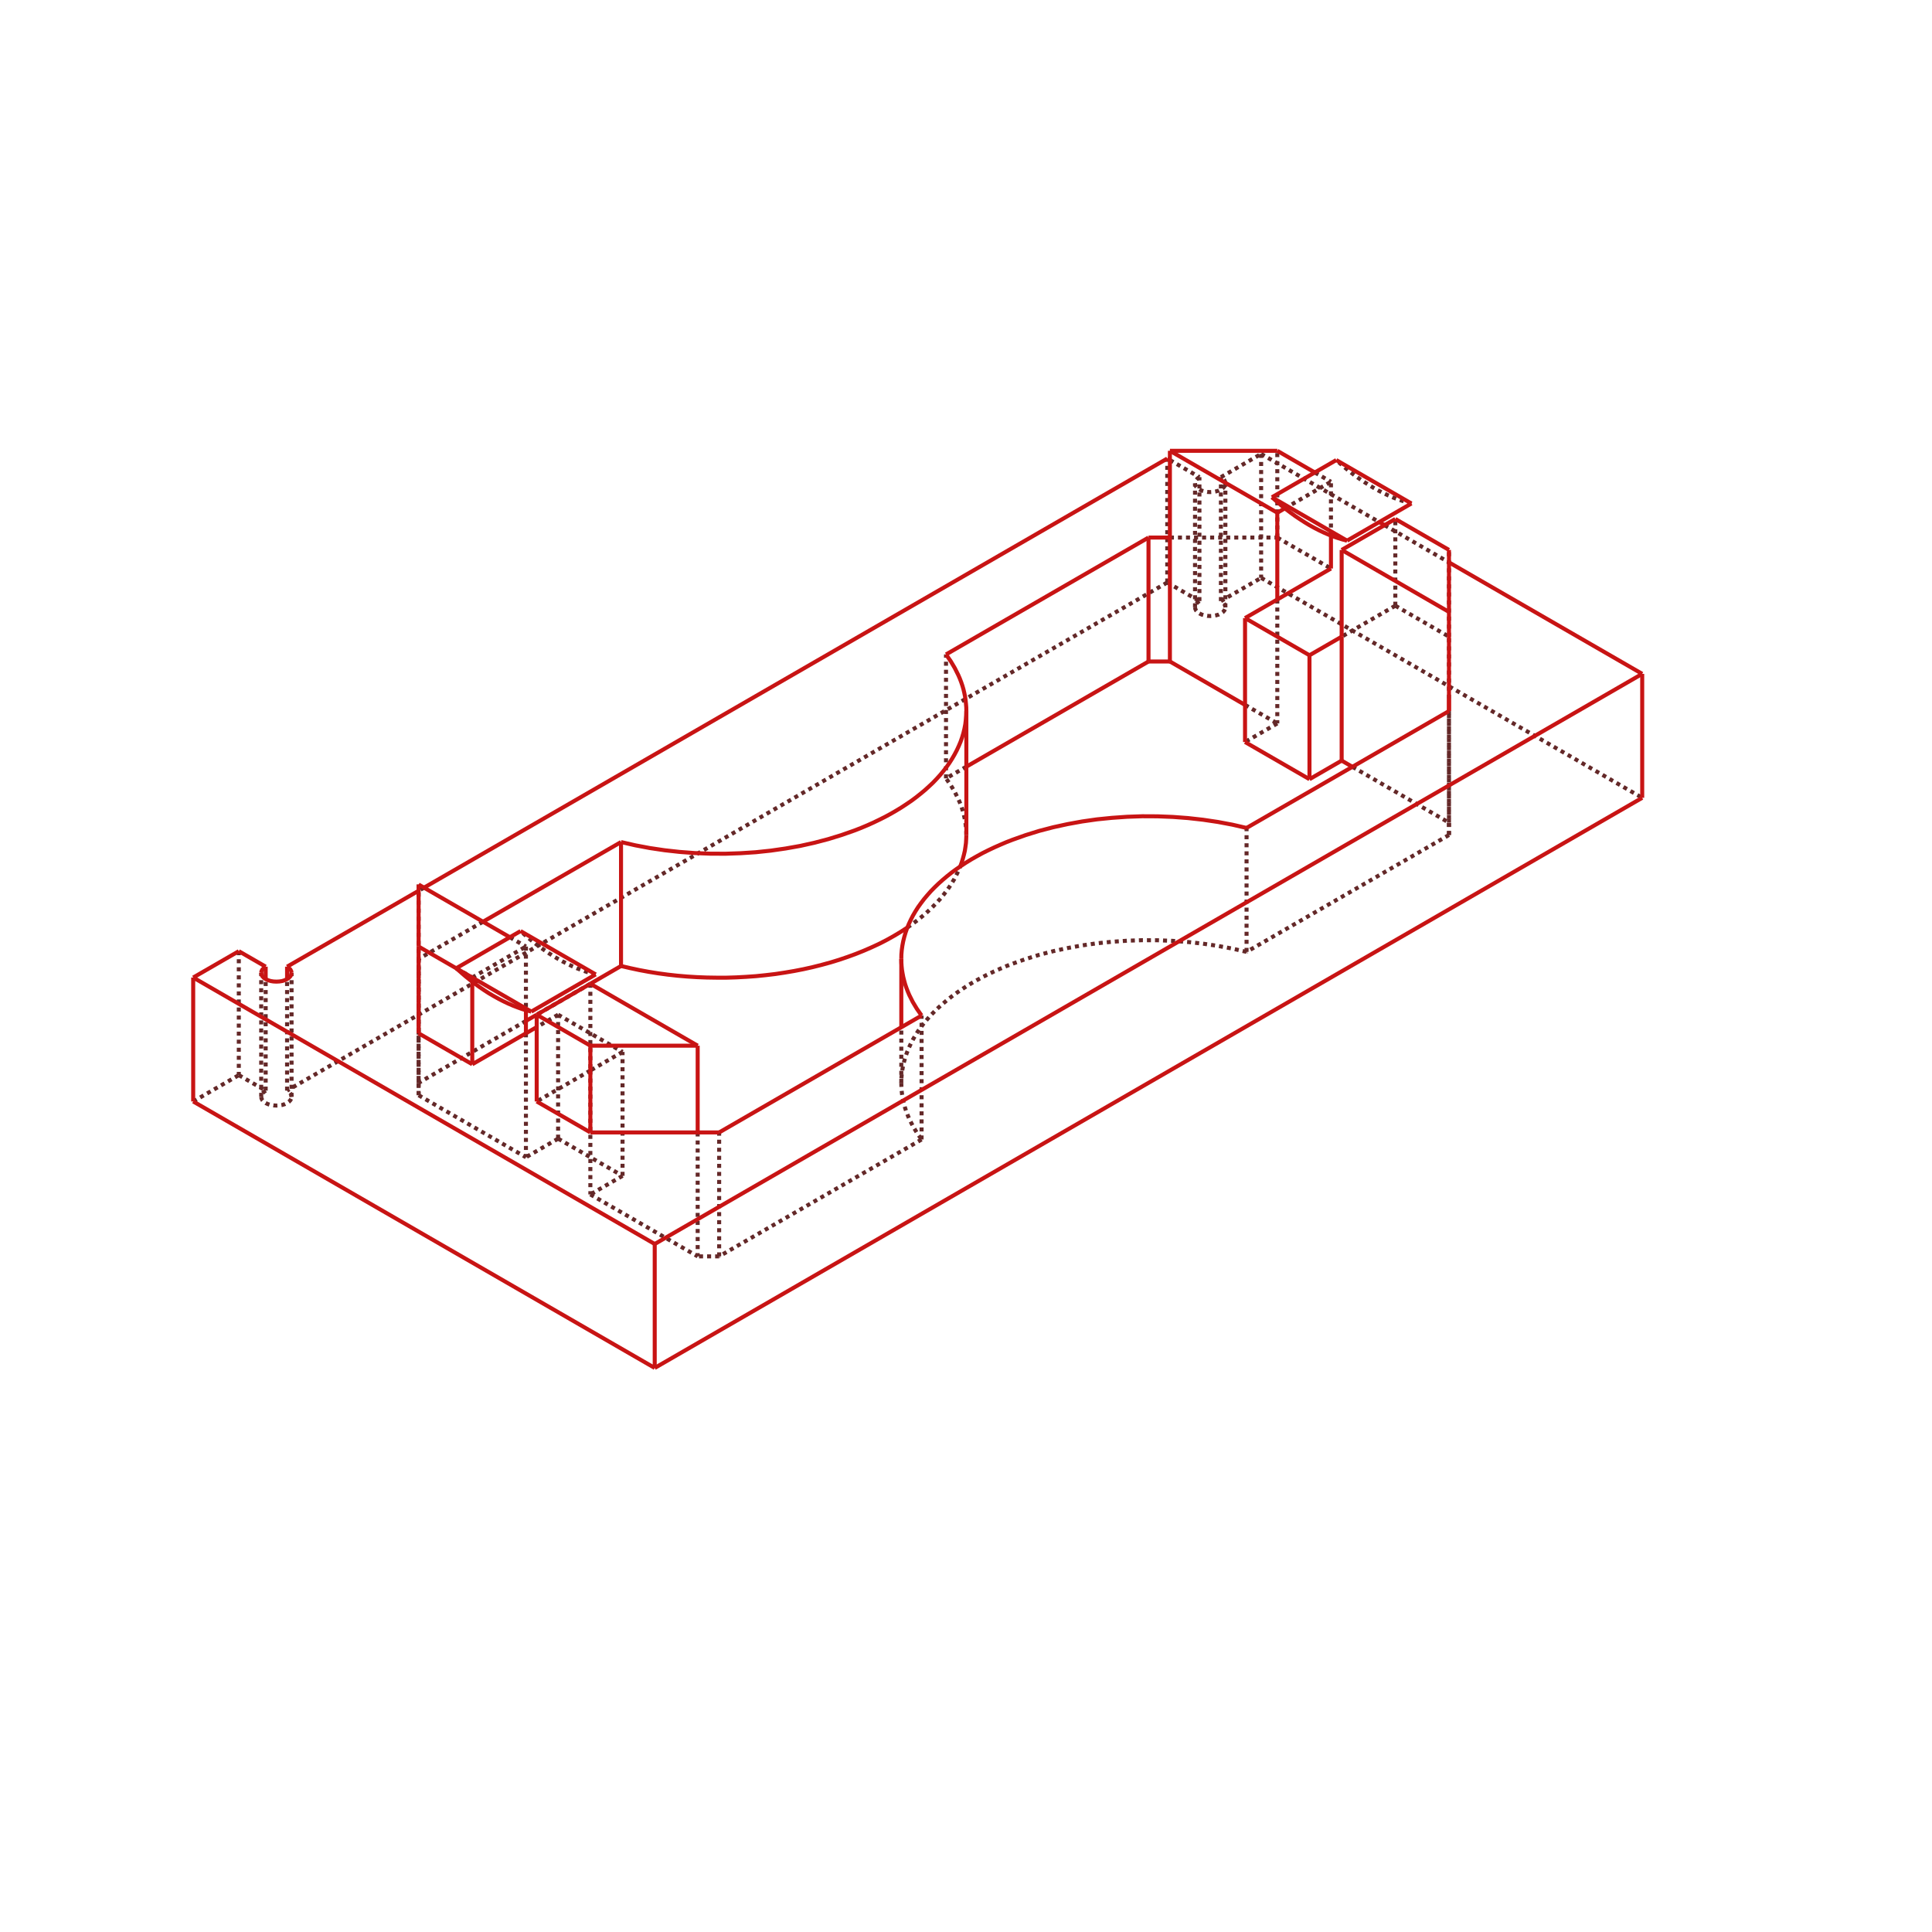
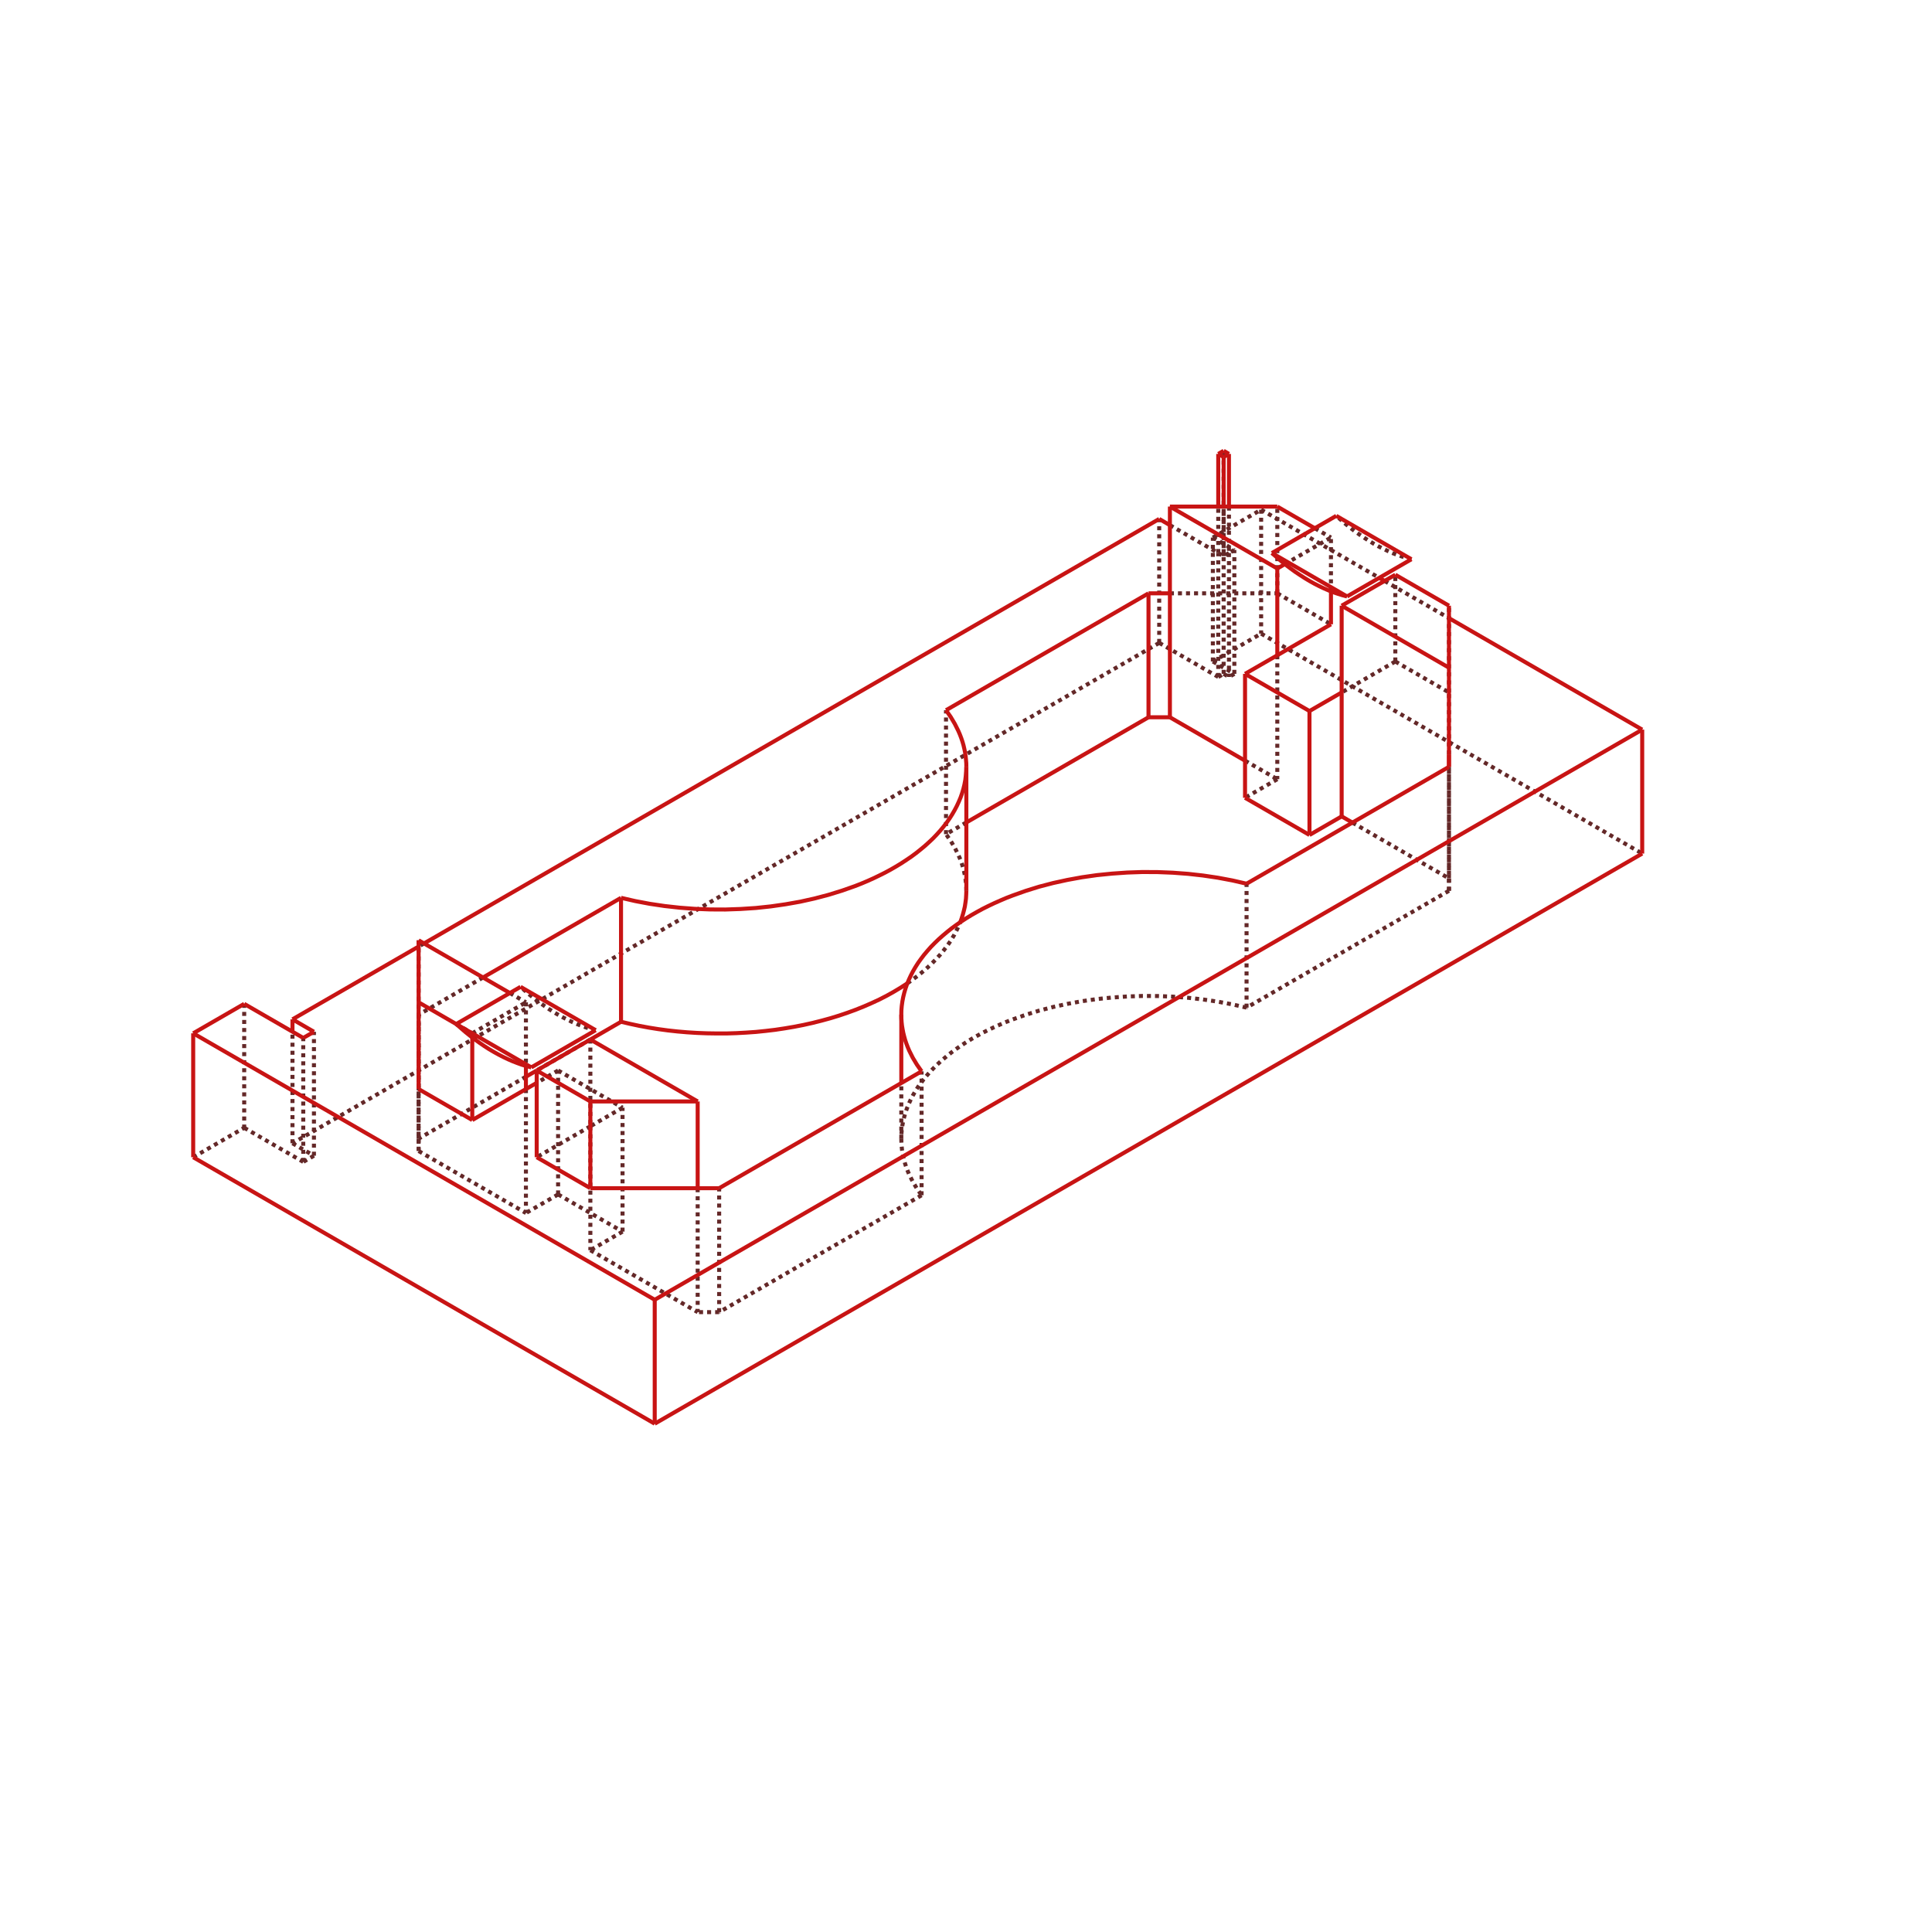
<svg xmlns="http://www.w3.org/2000/svg" width="480.0" height="480.0">
-   <g transform="scale(18.85618, -18.85618)   translate(12.09153,-11.0428)" stroke-width="0.053" fill="none">
+   <g transform="scale(18.85618, -18.85618)   translate(12.09153,-11.77765)" stroke-width="0.053" fill="none">
    <g stroke="rgb(100,40,40)" fill="none" stroke-dasharray="0.053,0.053">
+       <path d="M4.031,2.899 L4.031,5.838 " />
+       <path d="M3.96,2.858 L4.031,2.899 " />
+       <path d="M3.96,2.858 L3.96,4.491 " />
+       <path d="M3.96,4.491 L3.96,5.103 " />
+       <path d="M4.031,2.899 L4.101,2.858 " />
+       <path d="M4.101,5.103 L4.101,4.491 " />
+       <path d="M4.101,4.491 L4.101,2.858 " />
+       <path d="M3.182,3.307 L3.96,2.858 " />
+       <path d="M3.182,3.307 L-8.238,-3.286 " />
+       <path d="M-8.238,-3.286 L-7.955,-3.45 " />
+       <path d="M-7.955,-3.45 L-8.096,-3.531 " />
+       <path d="M-8.874,-3.082 L-8.096,-3.531 " />
+       <path d="M-9.546,-3.47 L-8.874,-3.082 " />
+       <path d="M4.525,3.429 L9.546,0.531 " />
+       <path d="M3.889,3.062 L4.525,3.429 " />
+       <path d="M3.889,3.062 L4.172,2.899 " />
+       <path d="M4.172,2.899 L4.101,2.858 " />
      <path d="M4.313,1.755 L4.738,1.511 " />
-       <path d="M4.738,3.144 L4.738,1.511 " />
      <path d="M4.738,1.511 L4.313,1.266 " />
      <path d="M5.728,0.939 L7,0.204 " />
      <path d="M7,0.041 L7,0.204 " />
      <path d="M7,0.041 L4.333,-1.499 " />
      <path d="M4.333,-1.499 L4.146,-1.456 L3.954,-1.42 L3.759,-1.391 L3.562,-1.369 L3.362,-1.354 L3.161,-1.346 L2.96,-1.345 L2.759,-1.352 L2.559,-1.366 L2.361,-1.386 L2.165,-1.414 L1.973,-1.449 L1.785,-1.49 L1.601,-1.538 L1.424,-1.593 L1.252,-1.654 L1.169,-1.686 L1.087,-1.721 L1.008,-1.756 L0.93,-1.793 L0.854,-1.831 L0.781,-1.871 L0.709,-1.912 L0.64,-1.954 L0.573,-1.998 L0.509,-2.042 L0.446,-2.088 L0.387,-2.135 L0.33,-2.183 L0.275,-2.232 L0.223,-2.282 L0.174,-2.332 L0.128,-2.384 L0.084,-2.436 L0.043,-2.49 L0.005,-2.543 L-0.03,-2.598 L-0.062,-2.653 L-0.091,-2.709 L-0.117,-2.765 L-0.14,-2.821 L-0.16,-2.878 L-0.177,-2.936 L-0.191,-2.993 L-0.202,-3.051 L-0.21,-3.109 L-0.215,-3.167 L-0.216,-3.225 " />
      <path d="M-0.216,-3.225 L-0.215,-3.273 L-0.212,-3.321 L-0.207,-3.369 L-0.199,-3.417 L-0.19,-3.464 L-0.178,-3.512 L-0.165,-3.559 L-0.149,-3.606 L-0.131,-3.653 L-0.111,-3.7 L-0.065,-3.792 L-0.011,-3.882 L0.051,-3.971 " />
      <path d="M0.051,-3.971 L-2.616,-5.511 " />
      <path d="M-2.616,-5.511 L-2.899,-5.511 " />
      <path d="M-4.313,-4.695 L-2.899,-5.511 " />
      <path d="M-3.889,-4.45 L-4.313,-4.695 " />
      <path d="M-4.738,-3.96 L-3.889,-4.45 " />
      <path d="M-4.738,-3.96 L-5.162,-4.205 " />
      <path d="M-6.576,-3.388 L-5.162,-4.205 " />
      <path d="M-6.576,-3.225 L-6.576,-3.388 " />
      <path d="M-4.313,-1.919 L-5.02,-2.327 " />
      <path d="M-5.162,-2.409 L-6.576,-3.225 " />
      <path d="M-0.136,-1.178 L-0.074,-1.134 L-0.013,-1.089 L0.045,-1.043 L0.1,-0.997 L0.153,-0.949 L0.203,-0.9 L0.251,-0.85 L0.297,-0.8 L0.339,-0.749 L0.379,-0.697 L0.417,-0.644 L0.451,-0.591 L0.483,-0.538 L0.511,-0.483 L0.537,-0.429 L0.561,-0.373 " />
      <path d="M0.641,0.041 L0.64,0.089 L0.636,0.137 L0.631,0.185 L0.624,0.232 L0.614,0.28 L0.603,0.327 L0.589,0.375 L0.573,0.422 L0.555,0.469 L0.535,0.515 L0.489,0.607 L0.435,0.698 L0.373,0.787 " />
      <path d="M0.641,0.941 L0.373,0.787 " />
-       <path d="M4.525,3.429 L9.546,0.531 " />
-       <path d="M3.995,3.123 L4.525,3.429 " />
-       <path d="M3.712,3.123 L3.687,3.106 L3.669,3.086 L3.658,3.064 L3.654,3.041 " />
-       <path d="M3.654,3.041 L3.658,3.019 L3.669,2.997 L3.687,2.977 L3.712,2.96 L3.743,2.945 L3.777,2.935 L3.815,2.928 L3.854,2.926 L3.893,2.928 L3.93,2.935 L3.965,2.945 L3.995,2.96 L4.02,2.977 L4.039,2.997 L4.05,3.019 L4.054,3.041 " />
-       <path d="M4.054,3.041 L4.05,3.064 L4.039,3.086 L4.02,3.106 L3.995,3.123 " />
-       <path d="M3.288,3.368 L3.712,3.123 " />
-       <path d="M3.288,3.368 L-8.309,-3.327 " />
-       <path d="M-8.591,-3.327 L-8.616,-3.345 L-8.635,-3.365 L-8.646,-3.386 L-8.65,-3.409 " />
-       <path d="M-8.65,-3.409 L-8.646,-3.431 L-8.635,-3.453 L-8.616,-3.473 L-8.591,-3.491 L-8.561,-3.505 L-8.526,-3.516 L-8.489,-3.522 L-8.45,-3.524 L-8.411,-3.522 L-8.373,-3.516 L-8.339,-3.505 L-8.309,-3.491 L-8.284,-3.473 L-8.265,-3.453 L-8.254,-3.431 L-8.25,-3.409 " />
-       <path d="M-8.25,-3.409 L-8.254,-3.386 L-8.265,-3.365 L-8.284,-3.345 L-8.309,-3.327 " />
-       <path d="M-8.945,-3.123 L-8.591,-3.327 " />
-       <path d="M-9.546,-3.47 L-8.945,-3.123 " />
-       <path d="M4.838,4.345 L5.445,4.695 " />
-       <path d="M5.445,3.986 L5.445,4.695 " />
-       <path d="M5.233,4.817 L5.445,4.695 " />
-       <path d="M4.738,3.96 L4.738,5.103 " />
-       <path d="M3.323,3.96 L4.738,3.96 " />
-       <path d="M4.738,3.96 L5.445,3.552 " />
+       <path d="M3.323,4.858 L3.96,4.491 " />
+       <path d="M3.182,3.307 L3.182,4.94 " />
+       <path d="M4.031,4.45 L4.031,5.103 " />
+       <path d="M3.96,4.491 L4.031,4.45 " />
+       <path d="M4.101,4.491 L4.031,4.45 " />
+       <path d="M4.172,4.532 L4.101,4.491 " />
+       <path d="M4.172,2.899 L4.172,4.532 " />
      <path d="M-6.505,-0.653 L-6.576,-0.694 " />
-       <path d="M3.323,4.981 L3.712,4.756 " />
-       <path d="M3.712,4.756 L3.687,4.739 L3.669,4.719 L3.658,4.697 L3.654,4.674 " />
-       <path d="M3.654,4.674 L3.658,4.652 L3.669,4.63 L3.687,4.61 L3.712,4.593 L3.743,4.578 L3.777,4.568 L3.815,4.561 L3.854,4.559 L3.893,4.561 L3.93,4.568 L3.965,4.578 L3.995,4.593 L4.02,4.61 L4.039,4.63 L4.05,4.652 L4.054,4.674 " />
-       <path d="M4.054,4.674 L4.05,4.697 L4.039,4.719 L4.02,4.739 L3.995,4.756 " />
-       <path d="M3.995,4.756 L4.525,5.062 " />
+       <path d="M3.889,4.695 L4.172,4.532 " />
+       <path d="M3.889,4.695 L4.525,5.062 " />
      <path d="M4.525,5.062 L6.081,4.164 " />
      <path d="M6.152,4.123 L7,3.633 " />
      <path d="M-5.728,-1.102 L-6.576,-1.592 " />
      <path d="M-6.576,-1.592 L-6.576,-1.755 " />
      <path d="M-6.576,-1.755 L-6.576,-2.572 " />
      <path d="M-4.738,-2.327 L-5.02,-2.49 " />
      <path d="M-4.738,-2.327 L-3.889,-2.817 " />
      <path d="M-3.889,-2.817 L-4.313,-3.062 " />
      <path d="M-4.313,-3.062 L-5.02,-3.47 " />
      <path d="M7,1.837 L7,2.654 " />
      <path d="M6.293,3.062 L7,2.654 " />
      <path d="M6.293,3.062 L5.586,2.654 " />
+       <path d="M4.738,3.96 L5.445,3.552 " />
+       <path d="M3.323,3.96 L4.738,3.96 " />
+       <path d="M-8.238,-3.286 L-8.238,-1.817 " />
+       <path d="M3.889,3.062 L3.889,4.695 " />
+       <path d="M-8.874,-1.449 L-8.874,-3.082 " />
+       <path d="M-8.096,-3.531 L-8.096,-1.898 " />
+       <path d="M-7.955,-3.45 L-7.955,-1.817 " />
+       <path d="M4.525,5.062 L4.525,3.429 " />
      <path d="M0.373,0.787 L0.373,2.42 " />
-       <path d="M-8.945,-1.49 L-8.945,-3.123 " />
-       <path d="M-8.591,-3.327 L-8.591,-1.858 " />
-       <path d="M-8.309,-3.327 L-8.309,-1.858 " />
-       <path d="M3.288,3.368 L3.288,5.001 " />
-       <path d="M3.712,3.123 L3.712,4.756 " />
-       <path d="M3.995,3.123 L3.995,4.756 " />
-       <path d="M4.525,5.062 L4.525,3.429 " />
      <path d="M-6.576,-3.225 L-6.576,-1.592 " />
      <path d="M-6.576,-1.755 L-6.576,-3.388 " />
      <path d="M-5.162,-2.572 L-5.162,-4.205 " />
      <path d="M-4.738,-3.96 L-4.738,-2.327 " />
      <path d="M-3.889,-4.45 L-3.889,-2.817 " />
      <path d="M-4.313,-3.062 L-4.313,-4.695 " />
      <path d="M-2.899,-3.878 L-2.899,-5.511 " />
      <path d="M-2.616,-5.511 L-2.616,-3.878 " />
      <path d="M0.051,-3.971 L0.051,-2.338 " />
      <path d="M4.333,-1.499 L4.333,0.134 " />
      <path d="M7,0.041 L7,1.674 " />
      <path d="M7,0.204 L7,1.674 " />
+       <path d="M4.738,3.144 L4.738,1.511 " />
      <path d="M-6.576,-0.612 L-6.576,-1.755 " />
      <path d="M-5.869,-1.892 L-5.869,-1.837 " />
      <path d="M-6.081,-1.715 L-5.869,-1.837 " />
      <path d="M-5.869,-1.837 L-5.162,-1.429 " />
      <path d="M-5.162,-1.429 L-5.162,-2.267 " />
      <path d="M-4.313,-1.919 L-4.313,-3.062 " />
      <path d="M7,2.654 L7,3.797 " />
      <path d="M6.293,3.062 L6.293,4.205 " />
+       <path d="M4.838,4.345 L5.445,4.695 " />
+       <path d="M5.445,3.986 L5.445,4.695 " />
+       <path d="M5.233,4.817 L5.445,4.695 " />
+       <path d="M4.738,3.96 L4.738,5.103 " />
      <path d="M-5.374,-1.306 L-5.162,-1.429 " />
      <path d="M6.505,4.409 L6.445,4.425 L6.384,4.444 L6.322,4.465 L6.26,4.489 L6.198,4.516 L6.136,4.546 L6.073,4.578 L6.01,4.613 L5.948,4.651 L5.885,4.691 L5.823,4.733 L5.76,4.778 L5.698,4.825 L5.637,4.875 L5.515,4.981 " />
      <path d="M-4.243,-1.796 L-4.303,-1.78 L-4.364,-1.762 L-4.426,-1.74 L-4.488,-1.716 L-4.55,-1.689 L-4.612,-1.659 L-4.675,-1.627 L-4.738,-1.592 L-4.8,-1.555 L-4.863,-1.515 L-4.925,-1.472 L-4.988,-1.427 L-5.05,-1.38 L-5.111,-1.331 L-5.233,-1.225 " />
-       <path d="M-8.25,-3.409 L-8.25,-1.776 " />
-       <path d="M-8.65,-3.409 L-8.65,-1.776 " />
-       <path d="M4.054,3.041 L4.054,4.674 " />
-       <path d="M3.654,3.041 L3.654,4.674 " />
      <path d="M-0.216,-3.225 L-0.216,-2.493 " />
    </g>
    <g stroke="rgb(200,20,20)" fill="none">
+       <path d="M3.96,5.797 L4.031,5.838 " />
+       <path d="M3.96,5.103 L3.96,5.797 " />
+       <path d="M4.031,5.838 L4.101,5.797 " />
+       <path d="M4.031,5.756 L4.101,5.797 " />
+       <path d="M4.031,5.756 L3.96,5.797 " />
+       <path d="M4.101,5.797 L4.101,5.103 " />
+       <path d="M-9.546,-3.47 L-3.465,-6.981 " />
+       <path d="M-3.465,-6.981 L9.546,0.531 " />
+       <path d="M3.041,2.327 L3.323,2.327 " />
      <path d="M3.323,2.327 L4.313,1.755 " />
-       <path d="M4.738,4.287 L4.738,3.144 " />
-       <path d="M3.323,5.103 L4.738,4.287 " />
-       <path d="M3.323,2.327 L3.323,3.96 " />
-       <path d="M3.323,3.96 L3.323,5.103 " />
      <path d="M4.313,1.266 L5.162,0.776 " />
      <path d="M5.586,1.021 L5.162,0.776 " />
      <path d="M5.586,1.021 L5.728,0.939 " />
      <path d="M-3.909,-1.685 L-4.313,-1.919 " />
      <path d="M-5.02,-2.327 L-5.162,-2.409 " />
      <path d="M-3.909,-1.685 L-3.789,-1.713 L-3.667,-1.739 L-3.543,-1.762 L-3.418,-1.782 L-3.292,-1.799 L-3.165,-1.813 L-3.037,-1.824 L-2.908,-1.832 L-2.779,-1.837 L-2.649,-1.839 L-2.519,-1.839 L-2.39,-1.835 L-2.261,-1.828 L-2.132,-1.819 L-2.005,-1.806 L-1.878,-1.791 L-1.752,-1.772 L-1.628,-1.751 L-1.505,-1.727 L-1.384,-1.7 L-1.265,-1.67 L-1.148,-1.638 L-1.034,-1.603 L-0.922,-1.565 L-0.813,-1.525 L-0.706,-1.482 L-0.603,-1.437 L-0.502,-1.39 L-0.405,-1.34 L-0.312,-1.288 L-0.222,-1.234 L-0.136,-1.178 " />
      <path d="M0.561,-0.373 L0.579,-0.322 L0.595,-0.271 L0.609,-0.219 L0.621,-0.168 L0.629,-0.116 L0.636,-0.064 L0.639,-0.011 L0.641,0.041 " />
      <path d="M3.041,2.327 L0.641,0.941 " />
-       <path d="M3.041,2.327 L3.323,2.327 " />
-       <path d="M-3.465,-6.981 L9.546,0.531 " />
-       <path d="M-9.546,-3.47 L-3.465,-6.981 " />
-       <path d="M4.738,4.287 L4.838,4.345 " />
-       <path d="M5.445,3.552 L5.445,3.986 " />
-       <path d="M5.445,3.552 L4.738,3.144 " />
-       <path d="M4.313,1.266 L4.313,2.899 " />
-       <path d="M4.738,3.144 L4.313,2.899 " />
-       <path d="M3.323,5.103 L4.738,5.103 " />
-       <path d="M4.738,5.103 L5.233,4.817 " />
-       <path d="M3.041,3.96 L3.323,3.96 " />
-       <path d="M3.041,2.327 L3.041,3.96 " />
+       <path d="M3.182,4.94 L3.323,4.858 " />
+       <path d="M4.031,5.103 L4.031,5.756 " />
      <path d="M-3.465,-5.348 L9.546,2.164 " />
      <path d="M-9.546,-1.837 L-3.465,-5.348 " />
-       <path d="M-9.546,-1.837 L-8.945,-1.49 " />
-       <path d="M-8.945,-1.49 L-8.591,-1.694 " />
-       <path d="M-8.591,-1.694 L-8.616,-1.712 L-8.635,-1.732 L-8.646,-1.753 L-8.65,-1.776 " />
-       <path d="M-8.65,-1.776 L-8.646,-1.798 L-8.635,-1.82 L-8.616,-1.84 L-8.591,-1.858 L-8.561,-1.872 L-8.526,-1.883 L-8.489,-1.889 L-8.45,-1.891 L-8.411,-1.889 L-8.373,-1.883 L-8.339,-1.872 L-8.309,-1.858 L-8.284,-1.84 L-8.265,-1.82 L-8.254,-1.798 L-8.25,-1.776 " />
-       <path d="M-8.25,-1.776 L-8.254,-1.753 L-8.265,-1.732 L-8.284,-1.712 L-8.309,-1.694 " />
-       <path d="M3.288,5.001 L-6.505,-0.653 " />
-       <path d="M-6.576,-0.694 L-8.309,-1.694 " />
-       <path d="M3.288,5.001 L3.323,4.981 " />
+       <path d="M-9.546,-1.837 L-8.874,-1.449 " />
+       <path d="M-8.874,-1.449 L-8.096,-1.898 " />
+       <path d="M-7.955,-1.817 L-8.096,-1.898 " />
+       <path d="M-8.238,-1.653 L-7.955,-1.817 " />
+       <path d="M3.182,4.94 L-6.505,-0.653 " />
+       <path d="M-6.576,-0.694 L-8.238,-1.653 " />
      <path d="M6.081,4.164 L6.152,4.123 " />
      <path d="M7,3.633 L9.546,2.164 " />
      <path d="M3.041,3.96 L0.373,2.42 " />
      <path d="M-3.909,-0.052 L-3.721,-0.095 L-3.53,-0.131 L-3.335,-0.16 L-3.137,-0.182 L-2.938,-0.197 L-2.737,-0.205 L-2.535,-0.206 L-2.334,-0.199 L-2.134,-0.186 L-1.936,-0.165 L-1.741,-0.137 L-1.549,-0.103 L-1.36,-0.061 L-1.177,-0.013 L-0.999,0.042 L-0.828,0.102 L-0.744,0.135 L-0.663,0.169 L-0.583,0.205 L-0.506,0.242 L-0.43,0.28 L-0.356,0.32 L-0.285,0.361 L-0.216,0.403 L-0.149,0.447 L-0.084,0.491 L-0.022,0.537 L0.037,0.584 L0.095,0.632 L0.149,0.681 L0.201,0.73 L0.25,0.781 L0.297,0.833 L0.34,0.885 L0.381,0.938 L0.419,0.992 L0.454,1.047 L0.486,1.102 L0.515,1.157 L0.541,1.213 L0.565,1.27 L0.585,1.327 L0.602,1.384 L0.616,1.442 L0.627,1.5 L0.634,1.558 L0.639,1.616 L0.641,1.674 " />
      <path d="M0.641,1.674 L0.64,1.722 L0.636,1.77 L0.631,1.818 L0.624,1.865 L0.614,1.913 L0.603,1.96 L0.589,2.008 L0.573,2.055 L0.555,2.102 L0.535,2.148 L0.489,2.24 L0.435,2.331 L0.373,2.42 " />
      <path d="M-3.909,-0.052 L-5.728,-1.102 " />
      <path d="M-6.576,-2.572 L-5.869,-2.98 " />
      <path d="M-5.02,-2.49 L-5.162,-2.572 " />
      <path d="M-5.162,-2.572 L-5.869,-2.98 " />
      <path d="M-5.02,-3.47 L-4.313,-3.878 " />
      <path d="M-2.616,-3.878 L-2.899,-3.878 " />
      <path d="M-2.899,-3.878 L-4.313,-3.878 " />
      <path d="M0.051,-2.338 L-2.616,-3.878 " />
      <path d="M4.333,0.134 L4.146,0.177 L3.954,0.213 L3.759,0.242 L3.562,0.264 L3.362,0.279 L3.161,0.287 L2.96,0.288 L2.759,0.281 L2.559,0.267 L2.361,0.247 L2.165,0.219 L1.973,0.184 L1.785,0.143 L1.601,0.095 L1.424,0.04 L1.252,-0.021 L1.169,-0.053 L1.087,-0.088 L1.008,-0.123 L0.93,-0.16 L0.854,-0.198 L0.781,-0.238 L0.709,-0.279 L0.64,-0.321 L0.573,-0.365 L0.509,-0.409 L0.446,-0.455 L0.387,-0.502 L0.33,-0.55 L0.275,-0.599 L0.223,-0.649 L0.174,-0.699 L0.128,-0.751 L0.084,-0.803 L0.043,-0.857 L0.005,-0.91 L-0.03,-0.965 L-0.062,-1.02 L-0.091,-1.076 L-0.117,-1.132 L-0.14,-1.188 L-0.16,-1.245 L-0.177,-1.303 L-0.191,-1.36 L-0.202,-1.418 L-0.21,-1.476 L-0.215,-1.534 L-0.216,-1.592 " />
      <path d="M-0.216,-1.592 L-0.215,-1.64 L-0.212,-1.688 L-0.207,-1.736 L-0.199,-1.784 L-0.19,-1.831 L-0.178,-1.879 L-0.165,-1.926 L-0.149,-1.973 L-0.131,-2.02 L-0.111,-2.067 L-0.065,-2.159 L-0.011,-2.249 L0.051,-2.338 " />
      <path d="M7,1.674 L4.333,0.134 " />
      <path d="M7,1.674 L7,1.837 " />
      <path d="M5.586,2.654 L5.162,2.409 " />
      <path d="M4.313,2.899 L5.162,2.409 " />
-       <path d="M5.162,0.776 L5.162,2.409 " />
+       <path d="M5.445,3.552 L4.738,3.144 " />
+       <path d="M4.738,3.144 L4.313,2.899 " />
+       <path d="M3.041,3.96 L3.323,3.96 " />
+       <path d="M-8.238,-1.817 L-8.238,-1.653 " />
      <path d="M-3.465,-5.348 L-3.465,-6.981 " />
      <path d="M9.546,2.164 L9.546,0.531 " />
      <path d="M-9.546,-1.837 L-9.546,-3.47 " />
-       <path d="M-8.591,-1.858 L-8.591,-1.694 " />
-       <path d="M-8.309,-1.858 L-8.309,-1.694 " />
+       <path d="M3.041,2.327 L3.041,3.96 " />
      <path d="M-3.909,-1.685 L-3.909,-0.052 " />
      <path d="M7,1.674 L7,1.837 " />
+       <path d="M5.162,0.776 L5.162,2.409 " />
      <path d="M5.586,2.654 L5.586,1.021 " />
+       <path d="M4.313,1.266 L4.313,2.899 " />
+       <path d="M3.323,2.327 L3.323,3.96 " />
      <path d="M-6.576,-2.572 L-6.576,-1.429 " />
      <path d="M-6.576,-0.612 L-6.576,-1.429 " />
      <path d="M-5.869,-2.98 L-5.869,-1.892 " />
      <path d="M-6.576,-1.429 L-6.081,-1.715 " />
      <path d="M-5.162,-2.267 L-5.162,-2.572 " />
      <path d="M-5.02,-3.47 L-5.02,-2.327 " />
      <path d="M-5.02,-2.327 L-4.313,-1.919 " />
      <path d="M-4.313,-3.878 L-4.313,-2.735 " />
      <path d="M-5.02,-2.327 L-4.313,-2.735 " />
      <path d="M-2.899,-2.735 L-4.313,-2.735 " />
      <path d="M-2.899,-2.735 L-2.899,-3.878 " />
      <path d="M7,2.98 L7,3.797 " />
      <path d="M7,1.837 L7,2.98 " />
      <path d="M6.293,4.205 L7,3.797 " />
      <path d="M5.586,3.797 L6.293,4.205 " />
      <path d="M5.586,3.797 L5.586,2.654 " />
+       <path d="M4.738,4.287 L4.838,4.345 " />
+       <path d="M5.445,3.552 L5.445,3.986 " />
+       <path d="M4.738,4.287 L4.738,3.144 " />
+       <path d="M4.738,5.103 L5.233,4.817 " />
+       <path d="M3.323,5.103 L4.738,5.103 " />
+       <path d="M3.323,3.96 L3.323,5.103 " />
      <path d="M-6.576,-0.612 L-5.374,-1.306 " />
      <path d="M-4.313,-1.919 L-2.899,-2.735 " />
      <path d="M5.586,3.797 L7,2.98 " />
-       <path d="M5.657,3.919 L5.596,3.935 L5.535,3.954 L5.474,3.975 L5.412,3.999 L5.35,4.026 L5.287,4.056 L5.225,4.088 L5.162,4.123 L5.099,4.161 L5.037,4.201 L4.974,4.243 L4.912,4.288 L4.85,4.335 L4.788,4.385 L4.667,4.491 " />
-       <path d="M4.667,4.491 L5.657,3.919 " />
-       <path d="M5.657,3.919 L6.505,4.409 " />
+       <path d="M3.323,5.103 L4.738,4.287 " />
      <path d="M4.667,4.491 L5.515,4.981 " />
      <path d="M5.515,4.981 L6.505,4.409 " />
+       <path d="M5.657,3.919 L6.505,4.409 " />
+       <path d="M4.667,4.491 L5.657,3.919 " />
+       <path d="M5.657,3.919 L5.596,3.935 L5.535,3.954 L5.474,3.975 L5.412,3.999 L5.35,4.026 L5.287,4.056 L5.225,4.088 L5.162,4.123 L5.099,4.161 L5.037,4.201 L4.974,4.243 L4.912,4.288 L4.85,4.335 L4.788,4.385 L4.667,4.491 " />
      <path d="M-6.081,-1.715 L-5.091,-2.286 " />
      <path d="M-5.091,-2.286 L-5.152,-2.27 L-5.213,-2.252 L-5.274,-2.23 L-5.336,-2.206 L-5.398,-2.179 L-5.461,-2.149 L-5.523,-2.117 L-5.586,-2.082 L-5.649,-2.045 L-5.711,-2.005 L-5.774,-1.962 L-5.836,-1.917 L-5.898,-1.87 L-5.96,-1.82 L-6.081,-1.715 " />
      <path d="M-5.233,-1.225 L-4.243,-1.796 " />
      <path d="M-5.091,-2.286 L-4.243,-1.796 " />
      <path d="M-6.081,-1.715 L-5.233,-1.225 " />
      <path d="M0.641,0.041 L0.641,1.674 " />
      <path d="M-0.216,-2.493 L-0.216,-1.592 " />
    </g>
  </g>
</svg>
